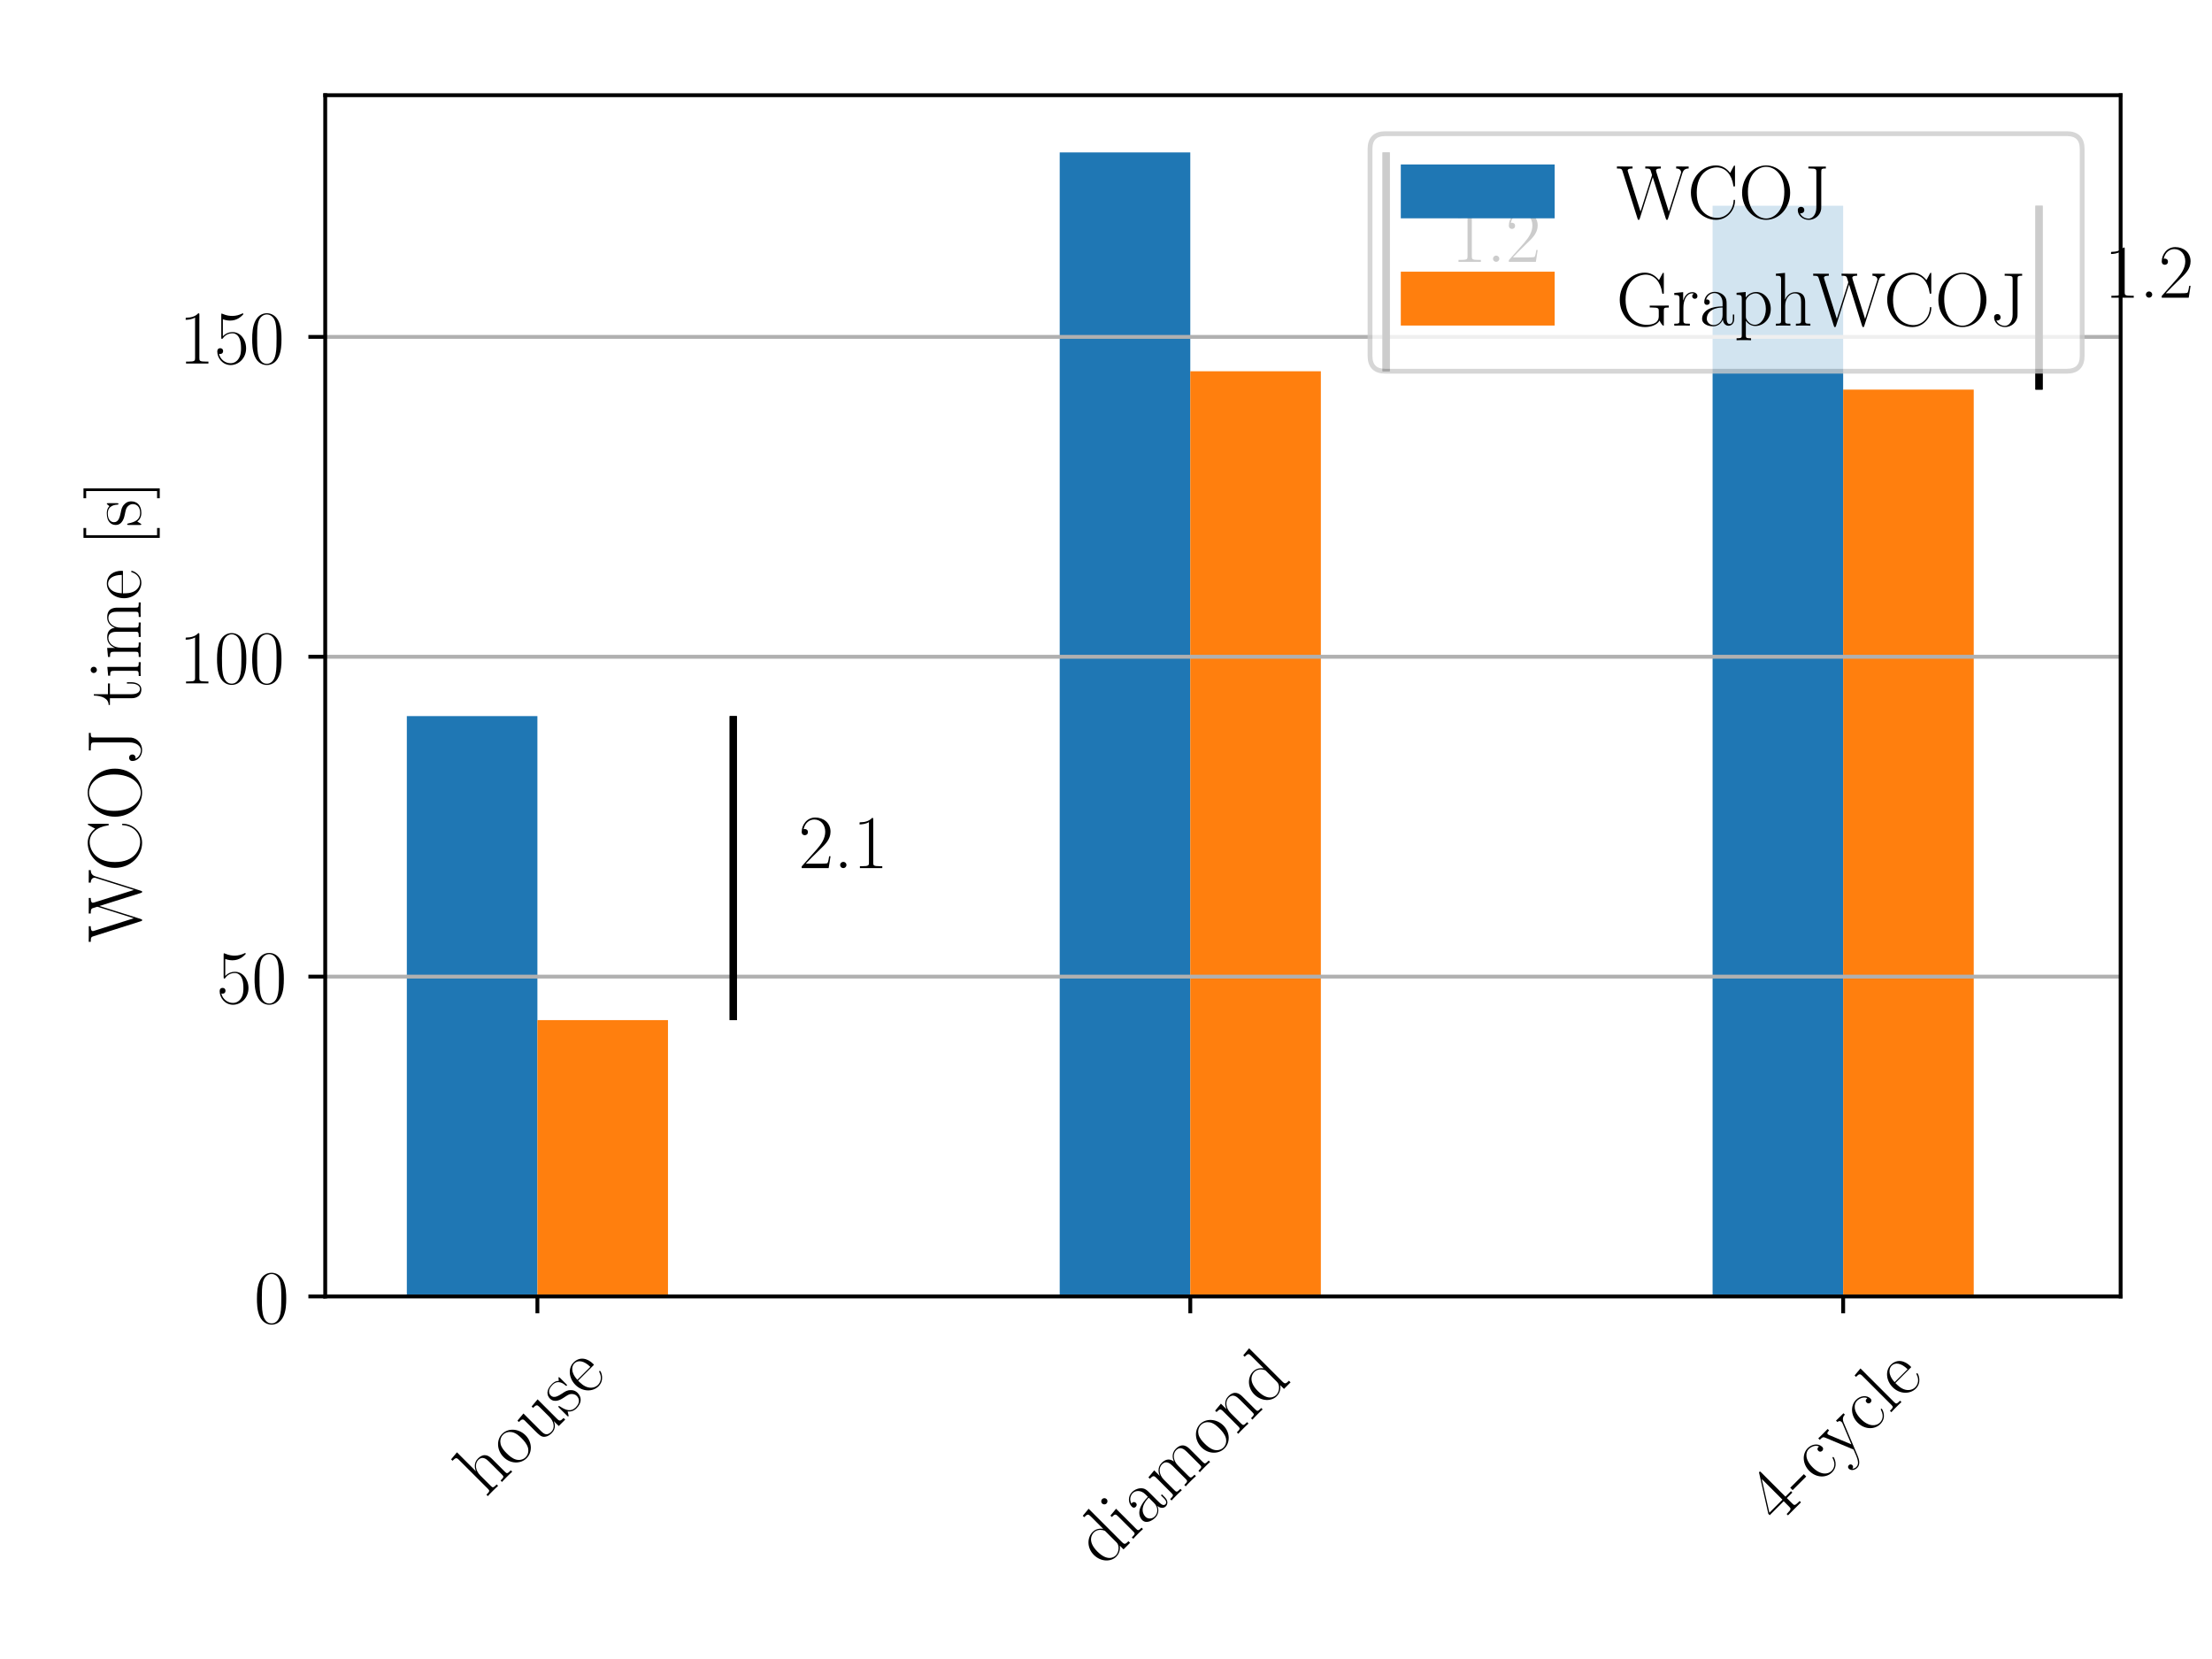
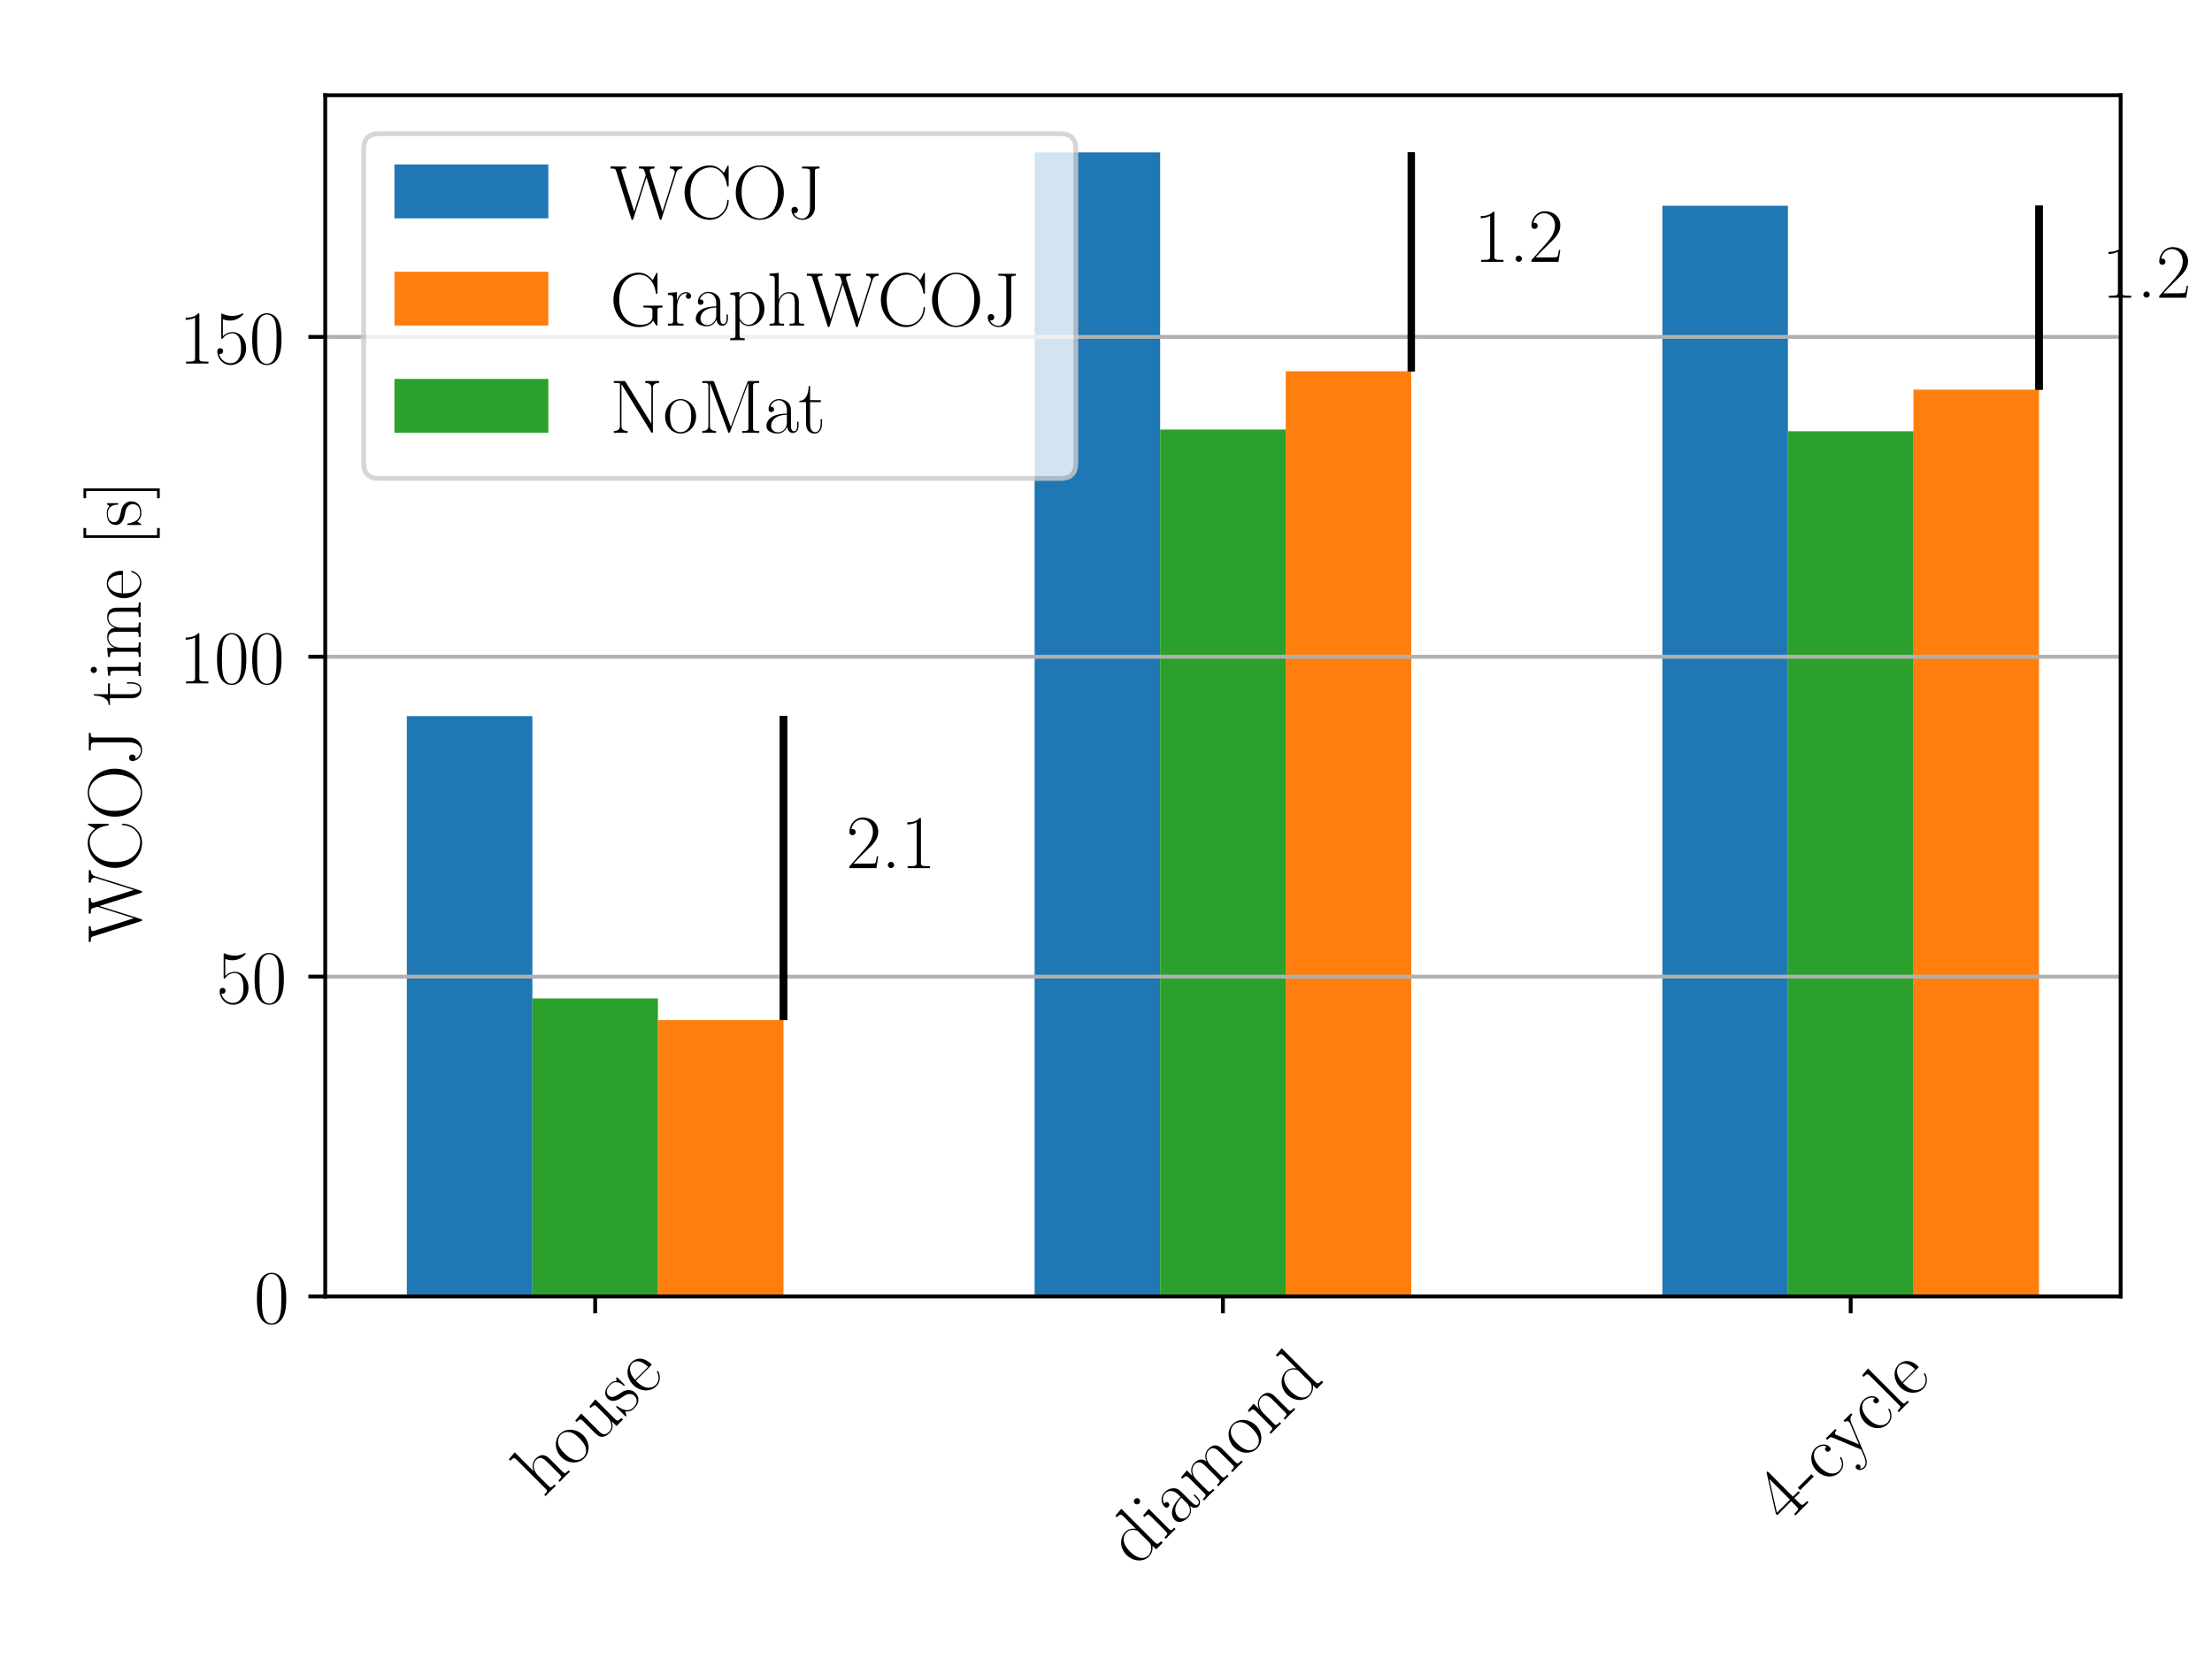
<svg xmlns="http://www.w3.org/2000/svg" xmlns:xlink="http://www.w3.org/1999/xlink" height="345pt" version="1.1" viewBox="0 0 460 345" width="460pt">
  <defs>
    <style type="text/css">
*{stroke-linecap:butt;stroke-linejoin:round;}
  </style>
  </defs>
  <g id="figure_1">
    <g id="patch_1">
      <path d="M 0 345.6  L 460.8 345.6  L 460.8 0  L 0 0  z " style="fill:#ffffff;" />
    </g>
    <g id="axes_1">
      <g id="patch_2">
        <path d="M 67.632 269.607  L 441 269.607  L 441 19.8  L 67.632 19.8  z " style="fill:#ffffff;" />
      </g>
      <g id="patch_3">
-         <path clip-path="url(#p17d54f9ff4)" d="M 111.757 269.607  L 84.603 269.607  L 84.603 148.922  L 111.757 148.922  z " style="fill:#1f77b4;" />
+         <path clip-path="url(#p474229b4cb)" d="M 84.603 269.607  L 110.713 269.607  L 110.713 148.922  L 84.603 148.922  z " style="fill:#1f77b4;" />
      </g>
      <g id="patch_4">
-         <path clip-path="url(#p17d54f9ff4)" d="M 247.528 269.607  L 220.374 269.607  L 220.374 31.696  L 247.528 31.696  z " style="fill:#1f77b4;" />
+         <path clip-path="url(#p474229b4cb)" d="M 215.152 269.607  L 241.261 269.607  L 241.261 31.696  L 215.152 31.696  z " style="fill:#1f77b4;" />
      </g>
      <g id="patch_5">
-         <path clip-path="url(#p17d54f9ff4)" d="M 383.298 269.607  L 356.144 269.607  L 356.144 42.79  L 383.298 42.79  z " style="fill:#1f77b4;" />
+         <path clip-path="url(#p474229b4cb)" d="M 345.7 269.607  L 371.809 269.607  L 371.809 42.79  L 345.7 42.79  z " style="fill:#1f77b4;" />
      </g>
      <g id="patch_6">
-         <path clip-path="url(#p17d54f9ff4)" d="M 111.757 269.607  L 138.911 269.607  L 138.911 212.138  L 111.757 212.138  z " style="fill:#ff7f0e;" />
+         <path clip-path="url(#p474229b4cb)" d="M 136.823 269.607  L 162.932 269.607  L 162.932 212.138  L 136.823 212.138  z " style="fill:#ff7f0e;" />
      </g>
      <g id="patch_7">
-         <path clip-path="url(#p17d54f9ff4)" d="M 247.528 269.607  L 274.682 269.607  L 274.682 77.205  L 247.528 77.205  z " style="fill:#ff7f0e;" />
+         <path clip-path="url(#p474229b4cb)" d="M 267.371 269.607  L 293.481 269.607  L 293.481 77.205  L 267.371 77.205  z " style="fill:#ff7f0e;" />
      </g>
      <g id="patch_8">
-         <path clip-path="url(#p17d54f9ff4)" d="M 383.298 269.607  L 410.452 269.607  L 410.452 81.023  L 383.298 81.023  z " style="fill:#ff7f0e;" />
+         <path clip-path="url(#p474229b4cb)" d="M 397.919 269.607  L 424.029 269.607  L 424.029 81.023  L 397.919 81.023  z " style="fill:#ff7f0e;" />
+       </g>
+       <g id="patch_9">
+         <path clip-path="url(#p474229b4cb)" d="M 110.713 269.607  L 136.823 269.607  L 136.823 207.642  L 110.713 207.642  z " style="fill:#2ca02c;" />
+       </g>
+       <g id="patch_10">
+         <path clip-path="url(#p474229b4cb)" d="M 241.261 269.607  L 267.371 269.607  L 267.371 89.324  L 241.261 89.324  z " style="fill:#2ca02c;" />
+       </g>
+       <g id="patch_11">
+         <path clip-path="url(#p474229b4cb)" d="M 371.809 269.607  L 397.919 269.607  L 397.919 89.684  L 371.809 89.684  z " style="fill:#2ca02c;" />
      </g>
      <g id="matplotlib.axis_1">
        <g id="xtick_1">
          <g id="line2d_1">
            <defs>
-               <path d="M 0 0  L 0 3.5  " id="med8435ed56" style="stroke:#000000;stroke-width:0.8;" />
-             </defs>
-             <g>
-               <use style="stroke:#000000;stroke-width:0.8;" x="111.757" xlink:href="#med8435ed56" y="269.607" />
+               <path d="M 0 0  L 0 3.5  " id="m79382bc895" style="stroke:#000000;stroke-width:0.8;" />
+             </defs>
+             <g>
+               <use style="stroke:#000000;stroke-width:0.8;" x="123.768" xlink:href="#m79382bc895" y="269.607" />
            </g>
          </g>
          <g id="text_1">
            <defs>
              <path d="M 41.5 30.203  C 41.5 35.297 40.5 43.594 28.703 43.594  C 20.5 43.594 16.5 37 15.297 33.703  L 15.203 33.703  L 15.203 68.688  L 3.297 67.594  L 3.297 65  C 9.203 65 10.094 64.406 10.094 59.641  L 10.094 6.656  C 10.094 2.875 9.703 2.391 3.297 2.391  L 3.297 -0.203  C 5.703 0 10.094 0 12.703 0  C 15.297 0 19.797 0 22.203 -0.203  L 22.203 2.391  C 15.797 2.391 15.406 2.781 15.406 6.688  L 15.406 25.906  C 15.406 35.109 21 42 28 42  C 35.406 42 36.203 35.406 36.203 30.594  L 36.203 6.688  C 36.203 2.875 35.797 2.391 29.406 2.391  L 29.406 -0.203  C 31.797 0 36.203 0 38.797 0  C 41.406 0 45.906 0 48.297 -0.203  L 48.297 2.391  C 41.906 2.391 41.5 2.781 41.5 6.688  z " id="CMR17-104" />
              <path d="M 43.094 21.188  C 43.094 34 33.797 44 22.906 44  C 12 44 2.703 34 2.703 21.188  C 2.703 8.609 12 -1 22.906 -1  C 33.797 -1 43.094 8.609 43.094 21.188  z M 22.906 0.797  C 18.203 0.797 14.203 3.594 11.906 7.5  C 9.406 11.984 9.094 17.594 9.094 22  C 9.094 26.203 9.297 31.406 11.906 35.906  C 13.906 39.203 17.797 42.406 22.906 42.406  C 27.406 42.406 31.203 39.906 33.594 36.406  C 36.703 31.703 36.703 25.109 36.703 22  C 36.703 18.094 36.5 12.109 33.797 7.297  C 31 2.703 26.703 0.797 22.906 0.797  z " id="CMR17-111" />
              <path d="M 29.406 42.078  L 29.406 39.5  C 35.297 39.5 36.203 38.891 36.203 34.156  L 36.203 16.125  C 36.203 7.812 31.703 0.594 24.297 0.594  C 16.094 0.594 15.406 5.438 15.406 10.594  L 15.406 43.172  L 3.297 42.078  L 3.297 39.5  C 7.297 39.5 10 39.5 10.094 35.531  L 10.094 16.531  C 10.094 9.891 10.094 5.641 12.703 2.859  C 14 1.578 16.5 -1 23.703 -1  C 32.203 -1 35.5 5.891 36.297 7.906  L 36.406 7.906  L 36.406 -0.984  L 48.297 -0.984  L 48.297 2  C 42.406 2 41.5 2.594 41.5 7.391  L 41.5 43.172  z " id="CMR17-117" />
              <path d="M 30.906 42.141  C 30.906 43.953 30.797 44.047 30.203 44.047  C 29.797 44.047 29.703 43.953 28.5 42.453  C 28.203 42.047 27.297 41.031 27 40.641  C 23.797 44.047 19.297 44.047 17.594 44.047  C 6.5 44.047 2.5 38.234 2.5 32.438  C 2.5 23.406 12.703 21.328 15.594 20.703  C 21.906 19.422 24.094 19.016 26.203 17.203  C 27.5 16.016 29.703 13.812 29.703 10.219  C 29.703 6 27.297 0.594 18.094 0.594  C 9.406 0.594 6.297 7.188 4.5 15.953  C 4.203 17.344 4.203 17.453 3.406 17.453  C 2.594 17.453 2.5 17.344 2.5 15.359  L 2.5 0.984  C 2.5 -0.797 2.594 -0.906 3.203 -0.906  C 3.703 -0.906 3.797 -0.797 4.297 0  C 4.906 0.891 6.406 3.297 7 4.312  C 9 1.609 12.5 -1 18.094 -1  C 28 -1 33.297 4.422 33.297 12.25  C 33.297 17.375 30.594 20.078 29.297 21.281  C 26.297 24.391 22.797 25.094 18.594 25.891  C 13.094 27.109 6.094 28.516 6.094 34.641  C 6.094 37.234 7.5 42.766 17.594 42.766  C 28.297 42.766 28.906 32.719 29.094 29.5  C 29.203 29 29.703 28.891 30 28.891  C 30.906 28.891 30.906 29.203 30.906 30.906  z " id="CMR17-115" />
              <path d="M 38.094 23  C 38.5 23.406 38.5 23.609 38.5 24.625  C 38.5 34.969 33.094 44 21.703 44  C 11.094 44 2.703 33.891 2.703 21.609  C 2.703 8.609 12.203 -1 22.797 -1  C 34 -1 38.406 9.484 38.406 11.562  C 38.406 12.25 37.797 12.25 37.594 12.25  C 36.906 12.25 36.797 12.047 36.406 10.875  C 34.203 4.141 28.703 0.797 23.5 0.797  C 19.203 0.797 14.906 3.172 12.203 7.5  C 9.094 12.547 9.094 18.375 9.094 23  z M 9.203 24.5  C 9.906 39.141 17.594 42.406 21.594 42.406  C 28.406 42.406 33 35.891 33.094 24.5  z " id="CMR17-101" />
            </defs>
-             <g transform="translate(101.0556 311.4743)rotate(-45)scale(0.16 -0.16)">
+             <g transform="translate(113.066 311.4743)rotate(-45)scale(0.16 -0.16)">
              <use transform="scale(0.996264)" xlink:href="#CMR17-104" />
              <use transform="translate(50.89537 0)scale(0.996264)" xlink:href="#CMR17-111" />
              <use transform="translate(96.58585 0)scale(0.996264)" xlink:href="#CMR17-117" />
              <use transform="translate(147.4812 0)scale(0.996264)" xlink:href="#CMR17-115" />
              <use transform="translate(183.2826 0)scale(0.996264)" xlink:href="#CMR17-101" />
            </g>
          </g>
        </g>
        <g id="xtick_2">
          <g id="line2d_2">
            <g>
-               <use style="stroke:#000000;stroke-width:0.8;" x="247.528" xlink:href="#med8435ed56" y="269.607" />
+               <use style="stroke:#000000;stroke-width:0.8;" x="254.316" xlink:href="#m79382bc895" y="269.607" />
            </g>
          </g>
          <g id="text_2">
            <defs>
              <path d="M 29.203 67.594  L 29.203 65  C 35.094 65 36 64.406 36 59.688  L 36 36.641  C 35.594 37.141 31.5 43.594 23.406 43.594  C 13.203 43.594 3.297 34.5 3.297 21.312  C 3.297 8.203 12.594 -1 22.406 -1  C 30.906 -1 35.297 5.266 35.797 5.938  L 35.797 -0.984  L 47.906 -0.984  L 47.906 2  C 42 2 41.094 2.594 41.094 7.391  L 41.094 68.688  z M 35.797 11.797  C 35.797 8.797 34 6.094 31.703 4.094  C 28.297 1.094 24.906 0.594 23 0.594  C 20.094 0.594 9.703 2.094 9.703 21.188  C 9.703 40.812 21.297 42 23.906 42  C 28.5 42 32.203 39.406 34.5 35.797  C 35.797 33.703 35.797 33.406 35.797 31.609  z " id="CMR17-100" />
              <path d="M 15.5 61.078  C 15.5 63.266 13.703 65.156 11.406 65.156  C 9.203 65.156 7.297 63.375 7.297 61.078  C 7.297 58.891 9.094 57 11.406 57  C 13.594 57 15.5 58.797 15.5 61.078  z M 3.797 42.281  L 3.797 39.703  C 9.406 39.703 10.203 39.094 10.203 34.328  L 10.203 6.672  C 10.203 2.875 9.797 2.391 3.406 2.391  L 3.406 -0.203  C 5.797 0 10.094 0 12.594 0  C 15 0 19.094 0 21.406 -0.203  L 21.406 2.391  C 15.5 2.391 15.297 2.984 15.297 6.562  L 15.297 43.375  z " id="CMR17-105" />
              <path d="M 36 25.828  C 36 32.375 36 35.844 31.797 39.734  C 28.094 43 23.797 44 20.406 44  C 12.5 44 6.797 37.609 6.797 30.797  C 6.797 27 9.797 27 10.406 27  C 11.703 27 14 27.781 14 30.531  C 14 33 12.094 34.078 10.406 34.078  C 10 34.078 9.5 33.969 9.203 33.875  C 11.297 40.5 16.703 42.406 20.203 42.406  C 25.203 42.406 30.703 37.953 30.703 29.453  L 30.703 25  C 24.797 25 17.703 24.203 12.094 21.203  C 5.797 17.703 4 12.703 4 8.906  C 4 1.203 13 -1 18.297 -1  C 23.797 -1 28.906 2.172 31.094 7.984  C 31.297 3.641 34.094 -0.281 38.5 -0.281  C 40.594 -0.281 45.906 1.094 45.906 8.859  L 45.906 14.375  L 44.094 14.375  L 44.094 8.781  C 44.094 2.781 41.406 2 40.094 2  C 36 2 36 7.156 36 11.531  z M 30.703 13.594  C 30.703 4.953 24.5 0.594 19 0.594  C 14 0.594 10.094 4.297 10.094 8.906  C 10.094 11.891 11.406 17.188 17.203 20.391  C 22 23.094 27.5 23.5 30.703 23.5  z " id="CMR17-97" />
              <path d="M 67.594 30.203  C 67.594 35.188 66.703 43.594 54.797 43.594  C 48 43.594 43.297 39 41.5 33.609  L 41.406 33.609  C 40.203 41.812 34.297 43.594 28.703 43.594  C 20.797 43.594 16.703 37.5 15.203 33.5  L 15.094 33.5  L 15.094 43.594  L 3.297 42.5  L 3.297 39.906  C 9.203 39.906 10.094 39.297 10.094 34.5  L 10.094 6.688  C 10.094 2.875 9.703 2.391 3.297 2.391  L 3.297 -0.203  C 5.703 0 10.094 0 12.703 0  C 15.297 0 19.797 0 22.203 -0.203  L 22.203 2.391  C 15.797 2.391 15.406 2.781 15.406 6.688  L 15.406 25.906  C 15.406 35.109 21 42 28 42  C 35.406 42 36.203 35.406 36.203 30.594  L 36.203 6.688  C 36.203 2.875 35.797 2.391 29.406 2.391  L 29.406 -0.203  C 31.797 0 36.203 0 38.797 0  C 41.406 0 45.906 0 48.297 -0.203  L 48.297 2.391  C 41.906 2.391 41.5 2.781 41.5 6.688  L 41.5 25.906  C 41.5 35.109 47.094 42 54.094 42  C 61.5 42 62.297 35.406 62.297 30.594  L 62.297 6.688  C 62.297 2.875 61.906 2.391 55.5 2.391  L 55.5 -0.203  C 57.906 0 62.297 0 64.906 0  C 67.5 0 72 0 74.406 -0.203  L 74.406 2.391  C 68 2.391 67.594 2.781 67.594 6.688  z " id="CMR17-109" />
              <path d="M 41.5 30.203  C 41.5 35.297 40.5 43.594 28.703 43.594  C 20.797 43.594 16.703 37.5 15.203 33.5  L 15.094 33.5  L 15.094 43.594  L 3.297 42.5  L 3.297 39.906  C 9.203 39.906 10.094 39.297 10.094 34.5  L 10.094 6.688  C 10.094 2.875 9.703 2.391 3.297 2.391  L 3.297 -0.203  C 5.703 0 10.094 0 12.703 0  C 15.297 0 19.797 0 22.203 -0.203  L 22.203 2.391  C 15.797 2.391 15.406 2.781 15.406 6.688  L 15.406 25.906  C 15.406 35.109 21 42 28 42  C 35.406 42 36.203 35.406 36.203 30.594  L 36.203 6.688  C 36.203 2.875 35.797 2.391 29.406 2.391  L 29.406 -0.203  C 31.797 0 36.203 0 38.797 0  C 41.406 0 45.906 0 48.297 -0.203  L 48.297 2.391  C 41.906 2.391 41.5 2.781 41.5 6.688  z " id="CMR17-110" />
            </defs>
-             <g transform="translate(229.4987 326.1283)rotate(-45)scale(0.16 -0.16)">
+             <g transform="translate(236.2872 326.1283)rotate(-45)scale(0.16 -0.16)">
              <use transform="scale(0.996264)" xlink:href="#CMR17-100" />
              <use transform="translate(50.89537 0)scale(0.996264)" xlink:href="#CMR17-105" />
              <use transform="translate(75.76643 0)scale(0.996264)" xlink:href="#CMR17-97" />
              <use transform="translate(121.4569 0)scale(0.996264)" xlink:href="#CMR17-109" />
              <use transform="translate(198.3765 0)scale(0.996264)" xlink:href="#CMR17-111" />
              <use transform="translate(244.067 0)scale(0.996264)" xlink:href="#CMR17-110" />
              <use transform="translate(294.9623 0)scale(0.996264)" xlink:href="#CMR17-100" />
            </g>
          </g>
        </g>
        <g id="xtick_3">
          <g id="line2d_3">
            <g>
-               <use style="stroke:#000000;stroke-width:0.8;" x="383.298" xlink:href="#med8435ed56" y="269.607" />
+               <use style="stroke:#000000;stroke-width:0.8;" x="384.864" xlink:href="#m79382bc895" y="269.607" />
            </g>
          </g>
          <g id="text_3">
            <defs>
              <path d="M 33.594 64.406  C 33.594 66.5 33.5 66.5 31.703 66.5  L 2 19.594  L 2 17  L 27.797 17  L 27.797 7.141  C 27.797 3.5 27.594 2.5 20.594 2.5  L 18.703 2.5  L 18.703 0  C 21.906 0 27.297 0 30.703 0  C 34.094 0 39.5 0 42.703 0  L 42.703 2.5  L 40.797 2.5  C 33.797 2.5 33.594 3.5 33.594 7.141  L 33.594 17  L 43.797 17  L 43.797 19.594  L 33.594 19.594  z M 28.094 57.859  L 28.094 19.594  L 4 19.594  z " id="CMR17-52" />
              <path d="M 25.5 19  L 25.5 23.375  L 0.406 23.375  L 0.406 19  z " id="CMR17-45" />
              <path d="M 34.906 35  C 33 35 30.203 35 30.203 31.516  C 30.203 28.719 32.5 27.922 33.797 27.922  C 34.5 27.922 37.406 28.234 37.406 31.625  C 37.406 38.547 30.594 43.797 22.906 43.797  C 12.297 43.797 3.297 34.031 3.297 21.297  C 3.297 8.062 12.703 -1 22.906 -1  C 35.297 -1 38.406 10.578 38.406 11.688  C 38.406 12.094 38.297 12.391 37.594 12.391  C 36.906 12.391 36.797 12.297 36.406 10.984  C 33.797 2.812 28.094 0.797 23.797 0.797  C 17.406 0.797 9.703 6.672 9.703 21.391  C 9.703 36.531 17.094 42 23 42  C 26.906 42 32.703 40.203 34.906 35  z " id="CMR17-99" />
              <path d="M 39 34.328  C 41.5 40.406 46 40.406 47.406 40.406  L 47.406 43  C 45.5 43 43 43 41.094 43  C 39 43 35.703 43 33.703 43.094  L 33.703 40.5  C 37.5 40.203 37.594 37.406 37.594 36.609  C 37.594 35.625 37.406 35.125 36.906 33.922  L 26 7.016  L 14.094 36.031  C 13.594 37.219 13.594 37.906 13.594 38.016  C 13.594 40.203 15.906 40.406 18.297 40.406  L 18.297 43.094  C 15.906 43 11.594 43 9.094 43  C 6.406 43 3.203 43 1 43.094  L 1 40.406  C 6.406 40.406 7 39.906 8.297 36.719  L 23.203 0.234  C 18.703 -11.531 16.094 -18.406 9.797 -18.406  C 8.703 -18.406 6.203 -18.109 4.406 -16.312  C 6.703 -16.109 7.703 -14.719 7.703 -13.016  C 7.703 -11.328 6.5 -9.828 4.5 -9.828  C 2.297 -9.828 1.203 -11.328 1.203 -13.125  C 1.203 -17.109 5.297 -20 9.797 -20  C 15.594 -20 19.203 -14.406 21.203 -9.438  z " id="CMR17-121" />
              <path d="M 15.297 68.688  L 3.406 67.594  L 3.406 65  C 9.297 65 10.203 64.406 10.203 59.641  L 10.203 6.656  C 10.203 2.875 9.797 2.391 3.406 2.391  L 3.406 -0.203  C 5.797 0 10.203 0 12.703 0  C 15.297 0 19.703 0 22.094 -0.203  L 22.094 2.391  C 15.703 2.391 15.297 2.781 15.297 6.656  z " id="CMR17-108" />
            </defs>
-             <g transform="translate(369.7141 317.2378)rotate(-45)scale(0.16 -0.16)">
+             <g transform="translate(371.2807 317.2378)rotate(-45)scale(0.16 -0.16)">
              <use transform="scale(0.996264)" xlink:href="#CMR17-52" />
              <use transform="translate(45.69048 0)scale(0.996264)" xlink:href="#CMR17-45" />
              <use transform="translate(75.76644 0)scale(0.996264)" xlink:href="#CMR17-99" />
              <use transform="translate(116.2521 0)scale(0.996264)" xlink:href="#CMR17-121" />
              <use transform="translate(164.545 0)scale(0.996264)" xlink:href="#CMR17-99" />
              <use transform="translate(205.0307 0)scale(0.996264)" xlink:href="#CMR17-108" />
              <use transform="translate(229.9017 0)scale(0.996264)" xlink:href="#CMR17-101" />
            </g>
          </g>
        </g>
      </g>
      <g id="matplotlib.axis_2">
        <g id="ytick_1">
          <g id="line2d_4">
-             <path clip-path="url(#p17d54f9ff4)" d="M 67.632 269.607  L 441 269.607  " style="fill:none;stroke:#b0b0b0;stroke-linecap:square;stroke-width:0.8;" />
+             <path clip-path="url(#p474229b4cb)" d="M 67.632 269.607  L 441 269.607  " style="fill:none;stroke:#b0b0b0;stroke-linecap:square;stroke-width:0.8;" />
          </g>
          <g id="line2d_5">
            <defs>
-               <path d="M 0 0  L -3.5 0  " id="mc683415f2d" style="stroke:#000000;stroke-width:0.8;" />
-             </defs>
-             <g>
-               <use style="stroke:#000000;stroke-width:0.8;" x="67.632" xlink:href="#mc683415f2d" y="269.607" />
+               <path d="M 0 0  L -3.5 0  " id="mdd22ee5ad9" style="stroke:#000000;stroke-width:0.8;" />
+             </defs>
+             <g>
+               <use style="stroke:#000000;stroke-width:0.8;" x="67.632" xlink:href="#mdd22ee5ad9" y="269.607" />
            </g>
          </g>
          <g id="text_4">
            <defs>
              <path d="M 42 31.641  C 42 37.75 41.906 48.125 37.703 56.109  C 34 63.109 28.094 65.594 22.906 65.594  C 18.094 65.594 12 63.406 8.203 56.203  C 4.203 48.719 3.797 39.438 3.797 31.641  C 3.797 25.953 3.906 17.281 7 9.672  C 11.297 -0.609 19 -2 22.906 -2  C 27.5 -2 34.5 -0.109 38.594 9.375  C 41.594 16.281 42 24.359 42 31.641  z M 22.906 -0.406  C 16.5 -0.406 12.703 5.078 11.297 12.688  C 10.203 18.562 10.203 27.156 10.203 32.75  C 10.203 40.438 10.203 46.828 11.5 52.922  C 13.406 61.391 19 64 22.906 64  C 27 64 32.297 61.297 34.203 53.125  C 35.5 47.438 35.594 40.734 35.594 32.75  C 35.594 26.25 35.594 18.266 34.406 12.375  C 32.297 1.484 26.406 -0.406 22.906 -0.406  z " id="CMR17-48" />
            </defs>
            <g transform="translate(52.8282 275.1423)scale(0.16 -0.16)">
              <use transform="scale(0.996264)" xlink:href="#CMR17-48" />
            </g>
          </g>
        </g>
        <g id="ytick_2">
          <g id="line2d_6">
-             <path clip-path="url(#p17d54f9ff4)" d="M 67.632 203.092  L 441 203.092  " style="fill:none;stroke:#b0b0b0;stroke-linecap:square;stroke-width:0.8;" />
+             <path clip-path="url(#p474229b4cb)" d="M 67.632 203.092  L 441 203.092  " style="fill:none;stroke:#b0b0b0;stroke-linecap:square;stroke-width:0.8;" />
          </g>
          <g id="line2d_7">
            <g>
-               <use style="stroke:#000000;stroke-width:0.8;" x="67.632" xlink:href="#mc683415f2d" y="203.092" />
+               <use style="stroke:#000000;stroke-width:0.8;" x="67.632" xlink:href="#mdd22ee5ad9" y="203.092" />
            </g>
          </g>
          <g id="text_5">
            <defs>
              <path d="M 11.406 57.688  C 12.406 57.281 16.5 56 20.703 56  C 30 56 35.094 61.109 38 64.062  C 38 64.953 38 65.5 37.406 65.5  C 37.297 65.5 37.094 65.5 36.297 65.047  C 32.797 63.406 28.703 62.078 23.703 62.078  C 20.703 62.078 16.203 62.484 11.297 64.672  C 10.203 65.172 10 65.172 9.906 65.172  C 9.406 65.172 9.297 65.062 9.297 63.078  L 9.297 34.422  C 9.297 32.641 9.297 32.141 10.297 32.141  C 10.797 32.141 11 32.344 11.5 33.031  C 14.703 37.516 19.094 39.406 24.094 39.406  C 27.594 39.406 35.094 37.219 35.094 20.141  C 35.094 16.953 35.094 11.172 32.094 6.578  C 29.594 2.484 25.703 0.391 21.406 0.391  C 14.797 0.391 8.094 5 6.297 12.719  C 6.703 12.609 7.5 12.422 7.906 12.422  C 9.203 12.422 11.703 13.125 11.703 16.219  C 11.703 18.906 9.797 20 7.906 20  C 5.594 20 4.094 18.594 4.094 15.797  C 4.094 7.094 11 -2 21.594 -2  C 31.906 -2 41.703 6.875 41.703 19.75  C 41.703 31.719 33.906 41 24.203 41  C 19.094 41 14.797 39.109 11.406 35.531  z " id="CMR17-53" />
            </defs>
            <g transform="translate(45.02421 208.627)scale(0.16 -0.16)">
              <use transform="scale(0.996264)" xlink:href="#CMR17-53" />
              <use transform="translate(45.69048 0)scale(0.996264)" xlink:href="#CMR17-48" />
            </g>
          </g>
        </g>
        <g id="ytick_3">
          <g id="line2d_8">
-             <path clip-path="url(#p17d54f9ff4)" d="M 67.632 136.577  L 441 136.577  " style="fill:none;stroke:#b0b0b0;stroke-linecap:square;stroke-width:0.8;" />
+             <path clip-path="url(#p474229b4cb)" d="M 67.632 136.577  L 441 136.577  " style="fill:none;stroke:#b0b0b0;stroke-linecap:square;stroke-width:0.8;" />
          </g>
          <g id="line2d_9">
            <g>
-               <use style="stroke:#000000;stroke-width:0.8;" x="67.632" xlink:href="#mc683415f2d" y="136.577" />
+               <use style="stroke:#000000;stroke-width:0.8;" x="67.632" xlink:href="#mdd22ee5ad9" y="136.577" />
            </g>
          </g>
          <g id="text_6">
            <defs>
              <path d="M 26.594 63.406  C 26.594 65.5 26.5 65.5 25.094 65.5  C 21.203 61.188 15.297 59.797 9.703 59.797  C 9.406 59.797 8.906 59.797 8.797 59.5  C 8.703 59.297 8.703 59.094 8.703 57  C 11.797 57 17 57.594 21 59.984  L 21 7.203  C 21 3.688 20.797 2.5 12.203 2.5  L 9.203 2.5  L 9.203 0  C 14 0 19 0 23.797 0  C 28.594 0 33.594 0 38.406 0  L 38.406 2.5  L 35.406 2.5  C 26.797 2.5 26.594 3.594 26.594 7.156  z " id="CMR17-49" />
            </defs>
            <g transform="translate(37.22022 142.1117)scale(0.16 -0.16)">
              <use transform="scale(0.996264)" xlink:href="#CMR17-49" />
              <use transform="translate(45.69048 0)scale(0.996264)" xlink:href="#CMR17-48" />
              <use transform="translate(91.38095 0)scale(0.996264)" xlink:href="#CMR17-48" />
            </g>
          </g>
        </g>
        <g id="ytick_4">
          <g id="line2d_10">
-             <path clip-path="url(#p17d54f9ff4)" d="M 67.632 70.062  L 441 70.062  " style="fill:none;stroke:#b0b0b0;stroke-linecap:square;stroke-width:0.8;" />
+             <path clip-path="url(#p474229b4cb)" d="M 67.632 70.062  L 441 70.062  " style="fill:none;stroke:#b0b0b0;stroke-linecap:square;stroke-width:0.8;" />
          </g>
          <g id="line2d_11">
            <g>
-               <use style="stroke:#000000;stroke-width:0.8;" x="67.632" xlink:href="#mc683415f2d" y="70.062" />
+               <use style="stroke:#000000;stroke-width:0.8;" x="67.632" xlink:href="#mdd22ee5ad9" y="70.062" />
            </g>
          </g>
          <g id="text_7">
            <g transform="translate(37.22022 75.59641)scale(0.16 -0.16)">
              <use transform="scale(0.996264)" xlink:href="#CMR17-49" />
              <use transform="translate(45.69048 0)scale(0.996264)" xlink:href="#CMR17-53" />
              <use transform="translate(91.38095 0)scale(0.996264)" xlink:href="#CMR17-48" />
            </g>
          </g>
        </g>
        <g id="text_8">
          <defs>
            <path d="M 86.297 58.812  C 87.203 61.5 88.703 65 94.5 65  L 94.5 67.594  C 92.797 67.594 89.297 67.594 87.5 67.594  C 85 67.594 80.594 67.594 78.203 67.688  L 78.203 65  C 82.703 65 84.594 62.5 84.594 60.109  C 84.594 59.406 84.5 59.016 84.094 57.922  L 68.594 8.672  L 52.297 60.516  C 52 61.516 51.906 61.922 51.906 62.312  C 51.906 65 56.297 65 58.203 65  L 58.203 67.594  C 55.297 67.594 50.297 67.594 47.203 67.594  C 44.703 67.594 40.203 67.594 37.906 67.688  L 37.906 65  C 42.5 65 43.703 64.703 44.703 62.922  C 45.094 62.016 46.703 56.844 46.703 56.547  C 46.703 56.141 46.5 55.547 46.406 55.25  L 31.703 8.766  L 15.406 60.422  C 14.906 61.828 14.906 62.016 14.906 62.219  C 14.906 65 19.297 65 21.297 65  L 21.297 67.594  C 18.406 67.594 13.406 67.594 10.297 67.594  C 7.703 67.594 3.297 67.594 0.906 67.688  L 0.906 65  C 6.906 65 7.297 64.406 8.297 61.219  L 27.797 -0.312  C 28.297 -1.797 28.297 -2 29.203 -2  C 30 -2 30.297 -1.797 30.703 -0.406  L 47.703 53.641  L 64.703 -0.406  C 65.094 -1.797 65.406 -2 66.203 -2  C 67.094 -2 67.094 -1.797 67.594 -0.312  z " id="CMR17-87" />
            <path d="M 62.094 67.016  C 62.094 68.797 62 68.906 61.406 68.906  C 61 68.906 60.906 68.797 60.203 67.609  L 55.797 59.25  C 50.906 65.422 44.906 69 37.203 69  C 20.094 69 4.594 54 4.594 33.562  C 4.594 12.906 20.094 -2 37.297 -2  C 52.594 -2 62.094 11.406 62.094 22.828  C 62.094 23.812 62.094 24.219 61.203 24.219  C 60.406 24.219 60.406 23.922 60.297 23.031  C 59.5 9.141 49.5 0.594 38.703 0.594  C 28.5 0.594 12.203 7.734 12.203 33.547  C 12.203 59.453 28.797 66.406 38.5 66.406  C 49.797 66.406 58 56.688 59.906 42.891  C 60.094 41.688 60.094 41.484 61 41.484  C 62.094 41.484 62.094 41.688 62.094 43.484  z " id="CMR17-67" />
            <path d="M 67.297 33.359  C 67.297 53.703 52.594 69 36 69  C 19 69 4.594 53.5 4.594 33.359  C 4.594 13.203 19.203 -2 35.906 -2  C 53 -2 67.297 13.5 67.297 33.359  z M 36 -0.203  C 24.594 -0.203 12.203 11.109 12.203 34.641  C 12.203 58.062 25.797 67.203 35.906 67.203  C 46.5 67.203 59.703 57.781 59.703 34.641  C 59.703 10.719 47 -0.203 36 -0.203  z " id="CMR17-79" />
            <path d="M 29.5 14.219  C 29.5 5.062 24.5 -0.406 19.406 -0.406  C 16.797 -0.406 10.797 0.766 8.203 6.734  C 8.594 6.641 9.094 6.531 9.5 6.531  C 11.406 6.531 13.797 7.828 13.797 10.812  C 13.797 13.203 12.094 15 9.594 15  C 7.203 15 5.297 13.516 5.297 10.656  C 5.297 4.031 11.406 -2 19.594 -2  C 27.406 -2 34.594 3.578 35.797 11.938  C 35.906 12.641 35.906 12.828 35.906 16.219  L 35.906 58.047  C 35.906 59.734 35.906 62.516 36.094 63.109  C 36.5 65 38.797 65 41.906 65  L 41.906 67.5  C 41.703 67.5 34.594 67.5 32.094 67.5  C 27.906 67.5 23.297 67.5 19.094 67.5  L 19.094 65  L 21.5 65  C 29.297 65 29.5 63.906 29.5 60.328  z " id="CMR17-74" />
            <path d="M 15.094 40  L 29.094 40  L 29.094 42.578  L 15.094 42.578  L 15.094 61  L 13.297 61  C 13.094 50.703 9.594 41.688 1.094 41.688  L 1.094 40  L 9.797 40  L 9.797 12.047  C 9.797 10.156 9.797 -1 21.406 -1  C 27.297 -1 30.703 4.781 30.703 12.141  L 30.703 17.812  L 28.906 17.812  L 28.906 12.234  C 28.906 5.375 26.203 0.797 22 0.797  C 19.094 0.797 15.094 2.781 15.094 11.844  z " id="CMR17-116" />
            <path d="M 23.5 -25  L 23.5 -21.516  L 14.094 -21.516  L 14.094 71  L 23.5 71  L 23.5 74.484  L 10.594 74.484  L 10.594 -25  z " id="CMR17-91" />
            <path d="M 14.297 74.484  L 1.406 74.484  L 1.406 71  L 10.797 71  L 10.797 -21.516  L 1.406 -21.516  L 1.406 -25  L 14.297 -25  z " id="CMR17-93" />
          </defs>
          <g transform="translate(29.23517 196.0108)rotate(-90)scale(0.16 -0.16)">
            <use transform="scale(0.996264)" xlink:href="#CMR17-87" />
            <use transform="translate(92.4942 0)scale(0.996264)" xlink:href="#CMR17-67" />
            <use transform="translate(159.0041 0)scale(0.996264)" xlink:href="#CMR17-79" />
            <use transform="translate(230.7189 0)scale(0.996264)" xlink:href="#CMR17-74" />
            <use transform="translate(307.7666 0)scale(0.996264)" xlink:href="#CMR17-116" />
            <use transform="translate(343.0474 0)scale(0.996264)" xlink:href="#CMR17-105" />
            <use transform="translate(367.9184 0)scale(0.996264)" xlink:href="#CMR17-109" />
            <use transform="translate(444.838 0)scale(0.996264)" xlink:href="#CMR17-101" />
            <use transform="translate(515.3997 0)scale(0.996264)" xlink:href="#CMR17-91" />
            <use transform="translate(540.2707 0)scale(0.996264)" xlink:href="#CMR17-115" />
            <use transform="translate(576.0721 0)scale(0.996264)" xlink:href="#CMR17-93" />
          </g>
        </g>
      </g>
      <g id="LineCollection_1">
-         <path clip-path="url(#p17d54f9ff4)" d="M 152.489 212.138  L 152.489 148.922  " style="fill:none;stroke:#000000;stroke-width:1.5;" />
-         <path clip-path="url(#p17d54f9ff4)" d="M 288.259 77.205  L 288.259 31.696  " style="fill:none;stroke:#000000;stroke-width:1.5;" />
-         <path clip-path="url(#p17d54f9ff4)" d="M 424.029 81.023  L 424.029 42.79  " style="fill:none;stroke:#000000;stroke-width:1.5;" />
+         <path clip-path="url(#p474229b4cb)" d="M 162.932 212.138  L 162.932 148.922  " style="fill:none;stroke:#000000;stroke-width:1.5;" />
+         <path clip-path="url(#p474229b4cb)" d="M 293.481 77.205  L 293.481 31.696  " style="fill:none;stroke:#000000;stroke-width:1.5;" />
+         <path clip-path="url(#p474229b4cb)" d="M 424.029 81.023  L 424.029 42.79  " style="fill:none;stroke:#000000;stroke-width:1.5;" />
      </g>
      <g id="LineCollection_2">
-         <path clip-path="url(#p17d54f9ff4)" d="M 152.489 212.138  L 152.489 148.922  " style="fill:none;stroke:#000000;stroke-width:1.5;" />
-         <path clip-path="url(#p17d54f9ff4)" d="M 288.259 77.205  L 288.259 31.696  " style="fill:none;stroke:#000000;stroke-width:1.5;" />
-         <path clip-path="url(#p17d54f9ff4)" d="M 424.029 81.023  L 424.029 42.79  " style="fill:none;stroke:#000000;stroke-width:1.5;" />
-       </g>
-       <g id="patch_9">
+         <path clip-path="url(#p474229b4cb)" d="M 162.932 212.138  L 162.932 148.922  " style="fill:none;stroke:#000000;stroke-width:1.5;" />
+         <path clip-path="url(#p474229b4cb)" d="M 293.481 77.205  L 293.481 31.696  " style="fill:none;stroke:#000000;stroke-width:1.5;" />
+         <path clip-path="url(#p474229b4cb)" d="M 424.029 81.023  L 424.029 42.79  " style="fill:none;stroke:#000000;stroke-width:1.5;" />
+       </g>
+       <g id="LineCollection_3">
+         <path clip-path="url(#p474229b4cb)" d="M 162.932 212.138  L 162.932 148.922  " style="fill:none;stroke:#000000;stroke-width:1.5;" />
+         <path clip-path="url(#p474229b4cb)" d="M 293.481 77.205  L 293.481 31.696  " style="fill:none;stroke:#000000;stroke-width:1.5;" />
+         <path clip-path="url(#p474229b4cb)" d="M 424.029 81.023  L 424.029 42.79  " style="fill:none;stroke:#000000;stroke-width:1.5;" />
+       </g>
+       <g id="patch_12">
        <path d="M 67.632 269.607  L 67.632 19.8  " style="fill:none;stroke:#000000;stroke-linecap:square;stroke-linejoin:miter;stroke-width:0.8;" />
      </g>
-       <g id="patch_10">
+       <g id="patch_13">
        <path d="M 441 269.607  L 441 19.8  " style="fill:none;stroke:#000000;stroke-linecap:square;stroke-linejoin:miter;stroke-width:0.8;" />
      </g>
-       <g id="patch_11">
+       <g id="patch_14">
        <path d="M 67.632 269.607  L 441 269.607  " style="fill:none;stroke:#000000;stroke-linecap:square;stroke-linejoin:miter;stroke-width:0.8;" />
      </g>
-       <g id="patch_12">
+       <g id="patch_15">
        <path d="M 67.632 19.8  L 441 19.8  " style="fill:none;stroke:#000000;stroke-linecap:square;stroke-linejoin:miter;stroke-width:0.8;" />
      </g>
      <g id="text_9">
        <defs>
          <path d="M 41.703 15.453  L 39.906 15.453  C 38.906 8.375 38.094 7.172 37.703 6.562  C 37.203 5.766 30 5.766 28.594 5.766  L 9.406 5.766  C 13 9.672 20 16.75 28.5 24.953  C 34.594 30.734 41.703 37.531 41.703 47.422  C 41.703 59.219 32.297 66 21.797 66  C 10.797 66 4.094 56.312 4.094 47.344  C 4.094 43.438 7 42.938 8.203 42.938  C 9.203 42.938 12.203 43.547 12.203 47.031  C 12.203 50.109 9.594 51 8.203 51  C 7.594 51 7 50.906 6.594 50.703  C 8.5 59.219 14.297 63.406 20.406 63.406  C 29.094 63.406 34.797 56.516 34.797 47.422  C 34.797 38.734 29.703 31.25 24 24.75  L 4.094 2.281  L 4.094 0  L 39.297 0  z " id="CMR17-50" />
          <path d="M 16.594 4.078  C 16.594 6.562 14.594 8.156 12.5 8.156  C 10.5 8.156 8.406 6.562 8.406 4.078  C 8.406 1.594 10.406 0 12.5 0  C 14.5 0 16.594 1.594 16.594 4.078  z " id="CMR17-46" />
        </defs>
-         <g transform="translate(166.0655 180.5302)scale(0.16 -0.16)">
+         <g transform="translate(175.9872 180.5302)scale(0.16 -0.16)">
          <use transform="scale(0.996264)" xlink:href="#CMR17-50" />
          <use transform="translate(45.69048 0)scale(0.996264)" xlink:href="#CMR17-46" />
          <use transform="translate(70.56154 0)scale(0.996264)" xlink:href="#CMR17-49" />
        </g>
      </g>
      <g id="text_10">
-         <g transform="translate(301.8356 54.45048)scale(0.16 -0.16)">
+         <g transform="translate(306.5354 54.45048)scale(0.16 -0.16)">
          <use transform="scale(0.996264)" xlink:href="#CMR17-49" />
          <use transform="translate(45.69048 0)scale(0.996264)" xlink:href="#CMR17-46" />
          <use transform="translate(70.56154 0)scale(0.996264)" xlink:href="#CMR17-50" />
        </g>
      </g>
      <g id="text_11">
-         <g transform="translate(437.6057 61.90684)scale(0.16 -0.16)">
+         <g transform="translate(437.0836 61.90684)scale(0.16 -0.16)">
          <use transform="scale(0.996264)" xlink:href="#CMR17-49" />
          <use transform="translate(45.69048 0)scale(0.996264)" xlink:href="#CMR17-46" />
          <use transform="translate(70.56154 0)scale(0.996264)" xlink:href="#CMR17-50" />
        </g>
      </g>
      <g id="legend_1">
-         <g id="patch_13">
-           <path d="M 288.105 77.199  L 429.8 77.199  Q 433 77.199 433 73.999  L 433 31  Q 433 27.8 429.8 27.8  L 288.105 27.8  Q 284.905 27.8 284.905 31  L 284.905 73.999  Q 284.905 77.199 288.105 77.199  z " style="fill:#ffffff;opacity:0.8;stroke:#cccccc;stroke-linejoin:miter;" />
-         </g>
-         <g id="patch_14">
-           <path d="M 291.305 45.4  L 323.305 45.4  L 323.305 34.2  L 291.305 34.2  z " style="fill:#1f77b4;" />
+         <g id="patch_16">
+           <path d="M 78.832 99.498  L 220.527 99.498  Q 223.727 99.498 223.727 96.298  L 223.727 31  Q 223.727 27.8 220.527 27.8  L 78.832 27.8  Q 75.632 27.8 75.632 31  L 75.632 96.298  Q 75.632 99.498 78.832 99.498  z " style="fill:#ffffff;opacity:0.8;stroke:#cccccc;stroke-linejoin:miter;" />
+         </g>
+         <g id="patch_17">
+           <path d="M 82.032 45.4  L 114.032 45.4  L 114.032 34.2  L 82.032 34.2  z " style="fill:#1f77b4;" />
        </g>
        <g id="text_12">
-           <g transform="translate(336.1051 45.4)scale(0.16 -0.16)">
+           <g transform="translate(126.8322 45.4)scale(0.16 -0.16)">
            <use transform="scale(0.996264)" xlink:href="#CMR17-87" />
            <use transform="translate(92.4942 0)scale(0.996264)" xlink:href="#CMR17-67" />
            <use transform="translate(159.0041 0)scale(0.996264)" xlink:href="#CMR17-79" />
            <use transform="translate(230.7189 0)scale(0.996264)" xlink:href="#CMR17-74" />
          </g>
        </g>
-         <g id="patch_15">
-           <path d="M 291.305 67.699  L 323.305 67.699  L 323.305 56.499  L 291.305 56.499  z " style="fill:#ff7f0e;" />
+         <g id="patch_18">
+           <path d="M 82.032 67.699  L 114.032 67.699  L 114.032 56.499  L 82.032 56.499  z " style="fill:#ff7f0e;" />
        </g>
        <g id="text_13">
          <defs>
            <path d="M 62.094 19.266  C 62.094 23.016 62.406 23.516 68.594 23.516  L 68.594 26.094  C 66.203 26 60.797 26 58.094 26  C 55.297 26 47.5 26 43.703 26  L 43.703 23.516  L 46.703 23.516  C 55.297 23.516 55.5 22.406 55.5 18.766  L 55.5 12.094  C 55.5 0.984 42.5 0.984 39.406 0.984  C 29.094 0.984 12.203 7.984 12.203 33.75  C 12.203 59.5 28.797 66.406 38.5 66.406  C 49.797 66.406 58 56.656 59.906 42.828  C 60.094 41.625 60.094 41.422 61 41.422  C 62.094 41.422 62.094 41.625 62.094 43.422  L 62.094 67  C 62.094 68.781 62 68.891 61.406 68.891  C 61 68.891 60.906 68.781 60.203 67.594  L 55.797 59.234  C 50.906 65.422 44.906 69 37.203 69  C 20.094 69 4.594 54 4.594 33.562  C 4.594 13.203 19.797 -2 37.406 -2  C 45.5 -2 53.406 0.875 56.5 6.516  C 58.203 2.469 61 -0.312 61.5 -0.312  C 62 -0.312 62.094 -0.203 62.094 1.562  z " id="CMR17-71" />
            <path d="M 15 23.391  C 15 33 19.094 42 26.594 42  C 27.297 42 28 41.906 28.703 41.594  C 28.703 41.594 26.5 40.891 26.5 38.312  C 26.5 35.906 28.406 34.906 29.906 34.906  C 31.094 34.906 33.297 35.609 33.297 38.406  C 33.297 41.609 30.094 43.594 26.703 43.594  C 19.094 43.594 15.797 36.203 14.797 32.703  L 14.703 32.703  L 14.703 43.594  L 3.094 42.5  L 3.094 39.906  C 9 39.906 9.906 39.297 9.906 34.5  L 9.906 6.688  C 9.906 2.875 9.5 2.391 3.094 2.391  L 3.094 -0.203  C 5.5 0 10.094 0 12.703 0  C 15.594 0 20.703 0 23.406 -0.203  L 23.406 2.391  C 16.203 2.391 15 2.391 15 6.875  z " id="CMR17-114" />
            <path d="M 22 -16.609  C 15.594 -16.609 15.203 -16.203 15.203 -12.328  L 15.203 6.281  C 18.094 2.094 22.297 -0.594 27.594 -0.594  C 37.594 -0.594 47.703 8.172 47.703 21.688  C 47.703 34.234 39 43.781 28.703 43.781  C 22.703 43.781 17.797 40.5 15 36.531  L 15 43.781  L 3.094 42.688  L 3.094 40.109  C 9 40.109 9.906 39.5 9.906 34.734  L 9.906 -12.328  C 9.906 -16.109 9.5 -16.609 3.094 -16.609  L 3.094 -19.188  C 5.5 -19 9.906 -19 12.5 -19  C 15.094 -19 19.594 -19 22 -19.188  z M 15.203 31.438  C 15.203 32.844 15.203 34.922 19.094 38.609  C 19.594 39.016 23 42 28 42  C 35.297 42 41.297 32.938 41.297 21.594  C 41.297 10.25 34.906 1 27 1  C 23.406 1 19.5 2.688 16.5 7.375  C 15.203 9.562 15.203 10.156 15.203 11.75  z " id="CMR17-112" />
          </defs>
-           <g transform="translate(336.1051 67.69948)scale(0.16 -0.16)">
+           <g transform="translate(126.8322 67.69948)scale(0.16 -0.16)">
            <use transform="scale(0.996264)" xlink:href="#CMR17-71" />
            <use transform="translate(72.35535 0)scale(0.996264)" xlink:href="#CMR17-114" />
            <use transform="translate(107.6361 0)scale(0.996264)" xlink:href="#CMR17-97" />
            <use transform="translate(153.3266 0)scale(0.996264)" xlink:href="#CMR17-112" />
            <use transform="translate(204.222 0)scale(0.996264)" xlink:href="#CMR17-104" />
            <use transform="translate(255.1173 0)scale(0.996264)" xlink:href="#CMR17-87" />
            <use transform="translate(347.6115 0)scale(0.996264)" xlink:href="#CMR17-67" />
            <use transform="translate(414.1214 0)scale(0.996264)" xlink:href="#CMR17-79" />
            <use transform="translate(485.8362 0)scale(0.996264)" xlink:href="#CMR17-74" />
          </g>
        </g>
+         <g id="patch_19">
+           <path d="M 82.032 89.999  L 114.032 89.999  L 114.032 78.799  L 82.032 78.799  z " style="fill:#2ca02c;" />
+         </g>
+         <g id="text_14">
+           <defs>
+             <path d="M 20.5 66.406  C 19.797 67.5 19.703 67.5 17.797 67.5  L 5.094 67.5  L 5.094 65  L 7 65  C 11 65 12.797 64.516 13.094 64.406  L 13.094 9.531  C 13.094 7.047 13.094 2.391 5.094 2.391  L 5.094 -0.203  C 7.406 0 11.594 0 14.094 0  C 16.594 0 20.797 0 23.094 -0.203  L 23.094 2.391  C 15.094 2.391 15.094 7.047 15.094 9.531  L 15.094 63.016  C 15.797 62.422 15.797 62.219 16.5 61.234  L 53.594 1.188  C 54.297 0 54.594 0 55.094 0  C 56.094 0 56.094 0.297 56.094 2.172  L 56.094 57.891  C 56.094 60.359 56.094 65 64.094 65  L 64.094 67.594  C 61.797 67.5 57.594 67.5 55.094 67.5  C 52.594 67.5 48.406 67.5 46.094 67.594  L 46.094 65  C 54.094 65 54.094 60.344 54.094 57.859  L 54.094 11.922  z " id="CMR17-78" />
+             <path d="M 20.906 66  C 20.297 67.5 20.203 67.5 18.094 67.5  L 5.297 67.5  L 5.297 65  C 12.203 65 13.297 65 13.297 60.547  L 13.297 9.531  C 13.297 7.047 13.297 2.391 5.297 2.391  L 5.297 -0.203  C 7.594 0 11.797 0 14.297 0  C 16.797 0 21 0 23.297 -0.203  L 23.297 2.391  C 15.297 2.391 15.297 7.047 15.297 9.531  L 15.297 64.609  L 15.406 64.609  L 38.906 1.391  C 39.297 0.391 39.5 -0.203 40.297 -0.203  C 41.094 -0.203 41.297 0.391 41.703 1.391  L 65.406 65.094  L 65.5 65.094  L 65.5 6.844  C 65.5 2.391 64.406 2.391 57.5 2.391  L 57.5 -0.203  C 60.203 0 65.594 0 68.5 0  C 71.406 0 76.906 0 79.594 -0.203  L 79.594 2.391  C 72.703 2.391 71.594 2.391 71.594 6.844  L 71.594 60.547  C 71.594 65 72.703 65 79.594 65  L 79.594 67.5  L 66.906 67.5  C 64.797 67.5 64.703 67.406 64.094 65.906  L 42.5 7.844  z " id="CMR17-77" />
+           </defs>
+           <g transform="translate(126.8322 89.99895)scale(0.16 -0.16)">
+             <use transform="scale(0.996264)" xlink:href="#CMR17-78" />
+             <use transform="translate(69.07243 0)scale(0.996264)" xlink:href="#CMR17-111" />
+             <use transform="translate(114.7629 0)scale(0.996264)" xlink:href="#CMR17-77" />
+             <use transform="translate(199.4498 0)scale(0.996264)" xlink:href="#CMR17-97" />
+             <use transform="translate(245.1403 0)scale(0.996264)" xlink:href="#CMR17-116" />
+           </g>
+         </g>
      </g>
    </g>
  </g>
  <defs>
-     <clipPath id="p17d54f9ff4">
+     <clipPath id="p474229b4cb">
      <rect height="249.807" width="373.368" x="67.632" y="19.8" />
    </clipPath>
  </defs>
</svg>
